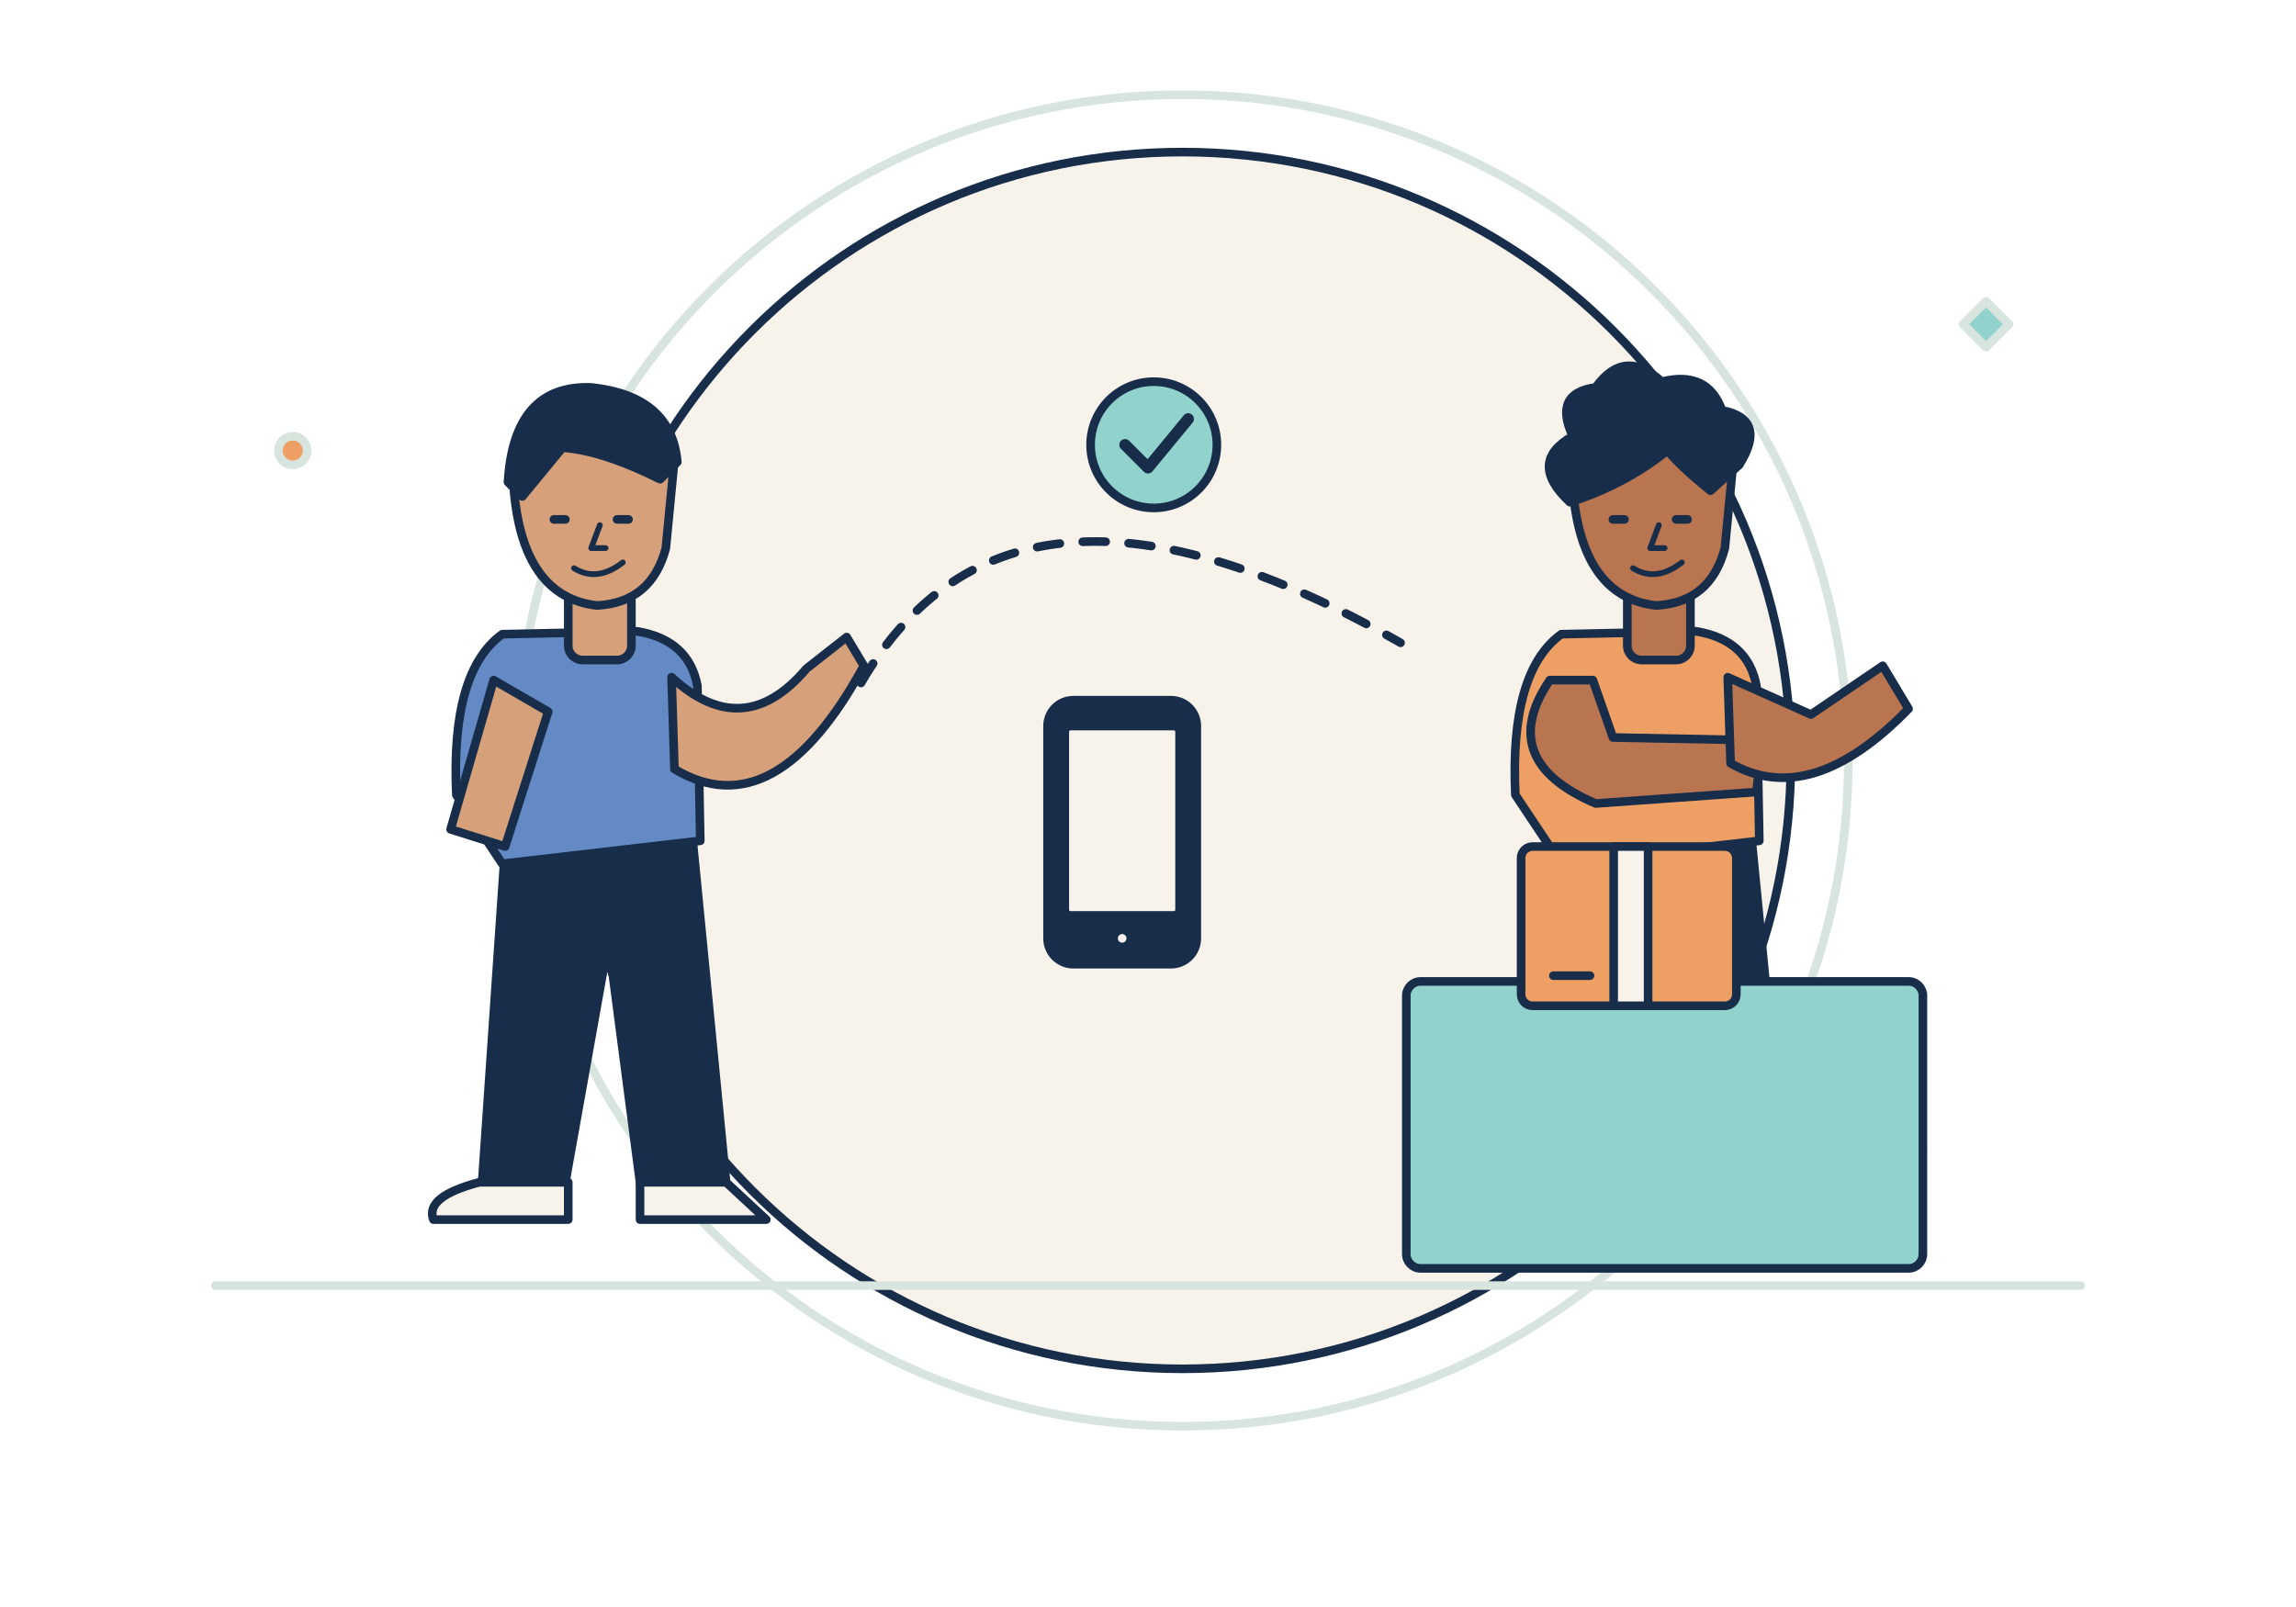
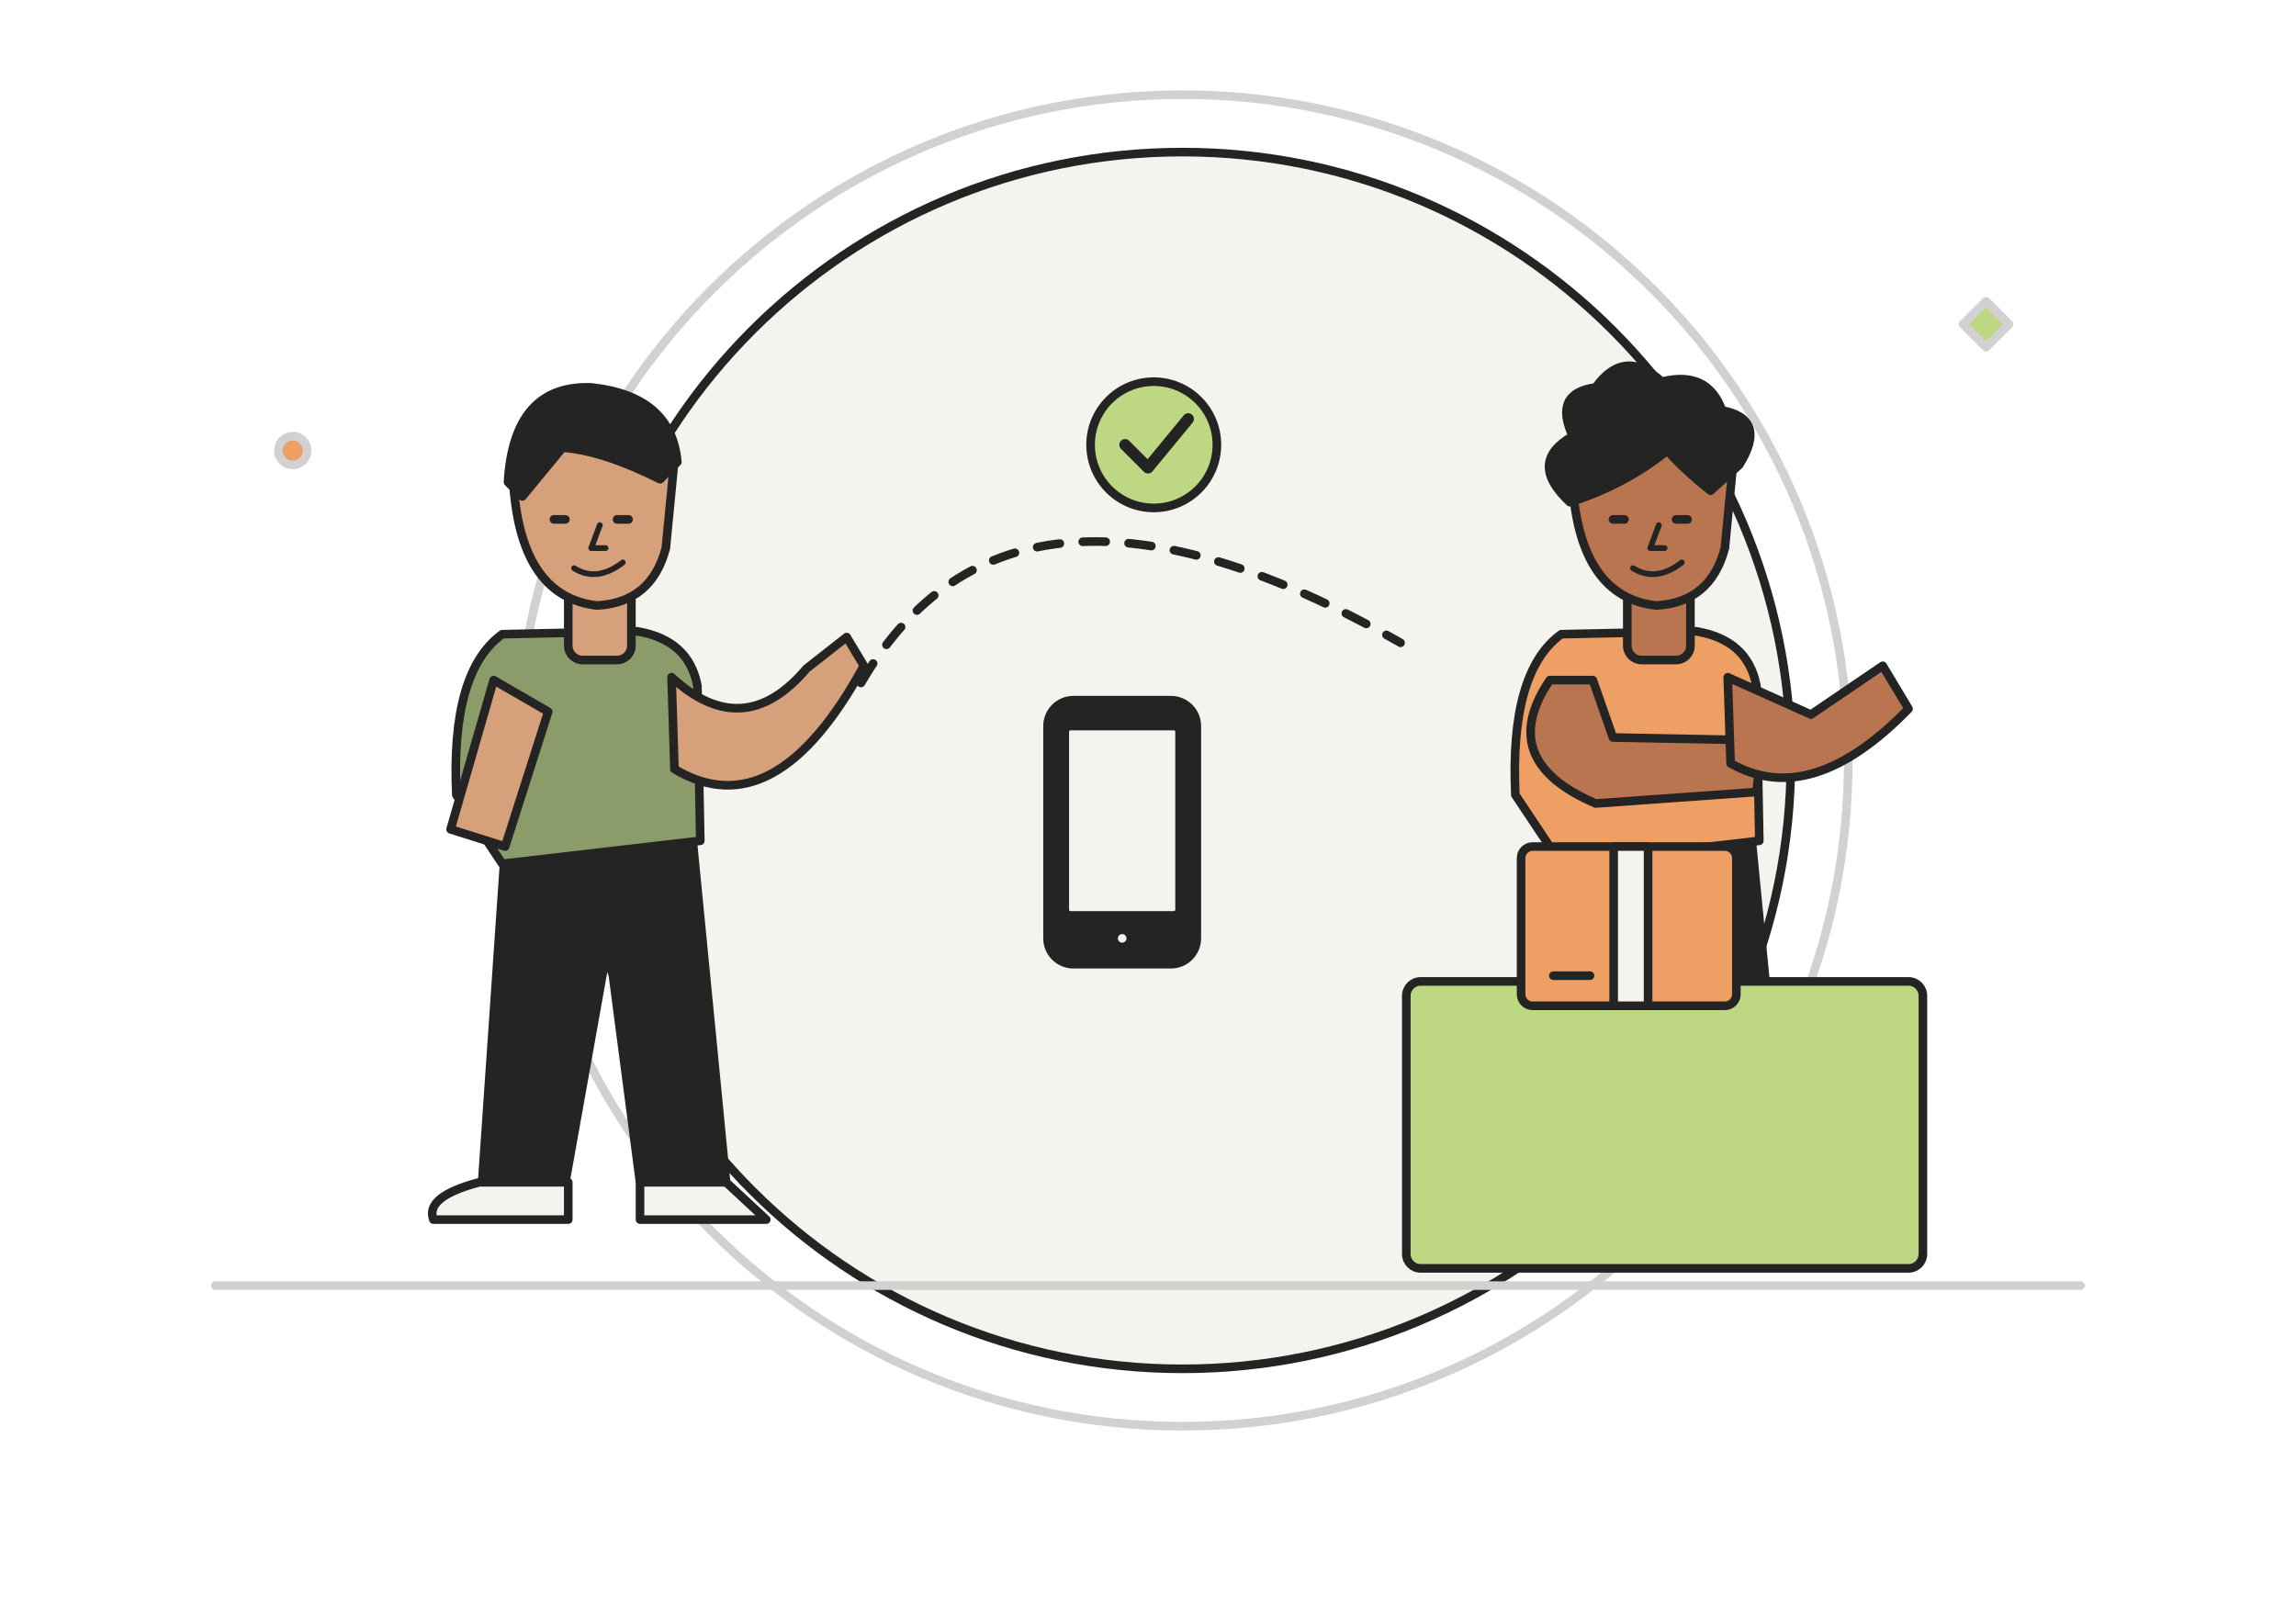
<svg xmlns="http://www.w3.org/2000/svg" viewBox="0 0 800 560" fill="none">
-   <g stroke="#172d49" stroke-width="3" stroke-linecap="round" stroke-linejoin="round">
-     <circle cx="412" cy="265" r="212" fill="#f7f3eb" />
-     <g stroke="#d8e5df">
+   <g stroke="#242424" stroke-width="3" stroke-linecap="round" stroke-linejoin="round">
+     <circle cx="412" cy="265" r="212" fill="#f5f3ee" />
+     <g stroke="#d1d1d1">
      <circle cx="412" cy="265" r="232" fill="none" />
      <path d="M75 448L725 448" fill="none" />
-       <path d="M692 105L700 113L692 121L684 113Z" fill="#91d2cd" />
+       <path d="M692 105L700 113L692 121L684 113Z" fill="#bed783" />
      <circle cx="102" cy="157" r="5" fill="#eea064" />
      <path d="M656 401L670 401" fill="none" />
    </g>
    <g transform="translate(205 174) scale(1)">
-       <path d="M-28 107L-37 238L-8 238L7 154L18 238H48L35 105Z" fill="#172d49" />
-       <path d="M-38 238H-7V251H-54Q-57 243-38 238Z" fill="#f7f3eb" />
-       <path d="M18 238H48L62 251H18Z" fill="#f7f3eb" />
-       <path d="M-30 47Q-48 60-46 103L-30 127L39 119L38 65Q35 49 17 46Z" fill="#638ac5" />
+       <path d="M-28 107L-37 238L-8 238L7 154L18 238H48L35 105Z" fill="#242424" />
+       <path d="M-38 238H-7V251H-54Q-57 243-38 238Z" fill="#f5f3ee" />
+       <path d="M18 238H48L62 251H18Z" fill="#f5f3ee" />
+       <path d="M-30 47Q-48 60-46 103L-30 127L39 119L38 65Q35 49 17 46Z" fill="#8b9b6a" />
      <rect x="-7" y="27" width="22" height="29" rx="5" fill="#d6a07a" />
      <path d="M-26 -4Q-27 -29-4 -35Q22 -39 30 -14L27 17Q22 36 3 37Q-23 34-26 -4Z" fill="#d6a07a" />
-       <path d="M-28-6Q-26-40 1-39Q29-36 31-13L25-7Q5-17-9-18L-23-1Z" fill="#172d49" />
+       <path d="M-28-6Q-26-40 1-39Q29-36 31-13L25-7Q5-17-9-18L-23-1Z" fill="#242424" />
      <path d="M-12 7L-8 7M10 7L14 7" fill="none" stroke-width="3" />
      <path d="M4 9L1 17H6M-5 24Q3 29 12 22" fill="none" stroke-width="2" />
      <path d="M-33 63L-48 115L-29 121L-14 74Z" fill="#d6a07a" />
      <path d="M29 62Q54 85 76 59L90 48L96 58Q65 115 30 94Z" fill="#d6a07a" />
    </g>
    <g transform="translate(574 174) scale(1)">
-       <path d="M-28 107L-37 238L-8 238L7 154L18 238H48L35 105Z" fill="#172d49" />
-       <path d="M-38 238H-7V251H-54Q-57 243-38 238Z" fill="#f7f3eb" />
-       <path d="M18 238H48L62 251H18Z" fill="#f7f3eb" />
+       <path d="M-28 107L-37 238L-8 238L7 154L18 238H48L35 105Z" fill="#242424" />
+       <path d="M-38 238H-7V251H-54Q-57 243-38 238Z" fill="#f5f3ee" />
+       <path d="M18 238H48L62 251H18Z" fill="#f5f3ee" />
      <path d="M-30 47Q-48 60-46 103L-30 127L39 119L38 65Q35 49 17 46Z" fill="#eea064" />
      <rect x="-7" y="27" width="22" height="29" rx="5" fill="#b97550" />
      <path d="M-26 -4Q-27 -29-4 -35Q22 -39 30 -14L27 17Q22 36 3 37Q-23 34-26 -4Z" fill="#b97550" />
-       <path d="M-27 1Q-42-13-26-22Q-33-37-18-39Q-8-53 5-41Q21-45 26-31Q42-28 32-12L22-3Q12-11 7-17Q-8-5-27 1Z" fill="#172d49" />
+       <path d="M-27 1Q-42-13-26-22Q-33-37-18-39Q-8-53 5-41Q21-45 26-31Q42-28 32-12L22-3Q12-11 7-17Q-8-5-27 1Z" fill="#242424" />
      <path d="M-12 7L-8 7M10 7L14 7" fill="none" stroke-width="3" />
      <path d="M4 9L1 17H6M-5 24Q3 29 12 22" fill="none" stroke-width="2" />
      <path d="M-34 63Q-53 91-18 106L38 102L40 84L-12 83L-19 63Z" fill="#b97550" />
      <path d="M28 62L57 75L82 58L91 73Q57 108 29 92Z" fill="#b97550" />
    </g>
    <g transform="translate(365 244)">
-       <rect x="0" y="0" width="52" height="92" rx="9" fill="#172d49" />
-       <rect x="6" y="9" width="40" height="66" rx="2" fill="#f7f3eb" />
-       <circle cx="26" cy="83" r="3" fill="#f7f3eb" />
+       <rect x="0" y="0" width="52" height="92" rx="9" fill="#242424" />
+       <rect x="6" y="9" width="40" height="66" rx="2" fill="#f5f3ee" />
+       <circle cx="26" cy="83" r="3" fill="#f5f3ee" />
    </g>
    <path d="M300 238Q353 147 488 224" fill="none" stroke-dasharray="8 8" />
    <g transform="translate(402 155)">
-       <circle cx="0" cy="0" r="22" fill="#91d2cd" />
+       <circle cx="0" cy="0" r="22" fill="#bed783" />
      <path d="M-10 0L-2 8L12 -9" fill="none" stroke-width="4" />
    </g>
-     <rect x="490" y="342" width="180" height="100" rx="5" fill="#91d2cd" />
+     <rect x="490" y="342" width="180" height="100" rx="5" fill="#bed783" />
    <g transform="translate(530 295)">
      <rect x="0" y="0" width="75" height="55.5" rx="4" fill="#eea064" />
-       <rect x="32.25" y="0" width="12" height="55.5" rx="0" fill="#f7f3eb" />
+       <rect x="32.25" y="0" width="12" height="55.5" rx="0" fill="#f5f3ee" />
      <path d="M11.25 45L24 45" fill="none" />
    </g>
  </g>
</svg>
